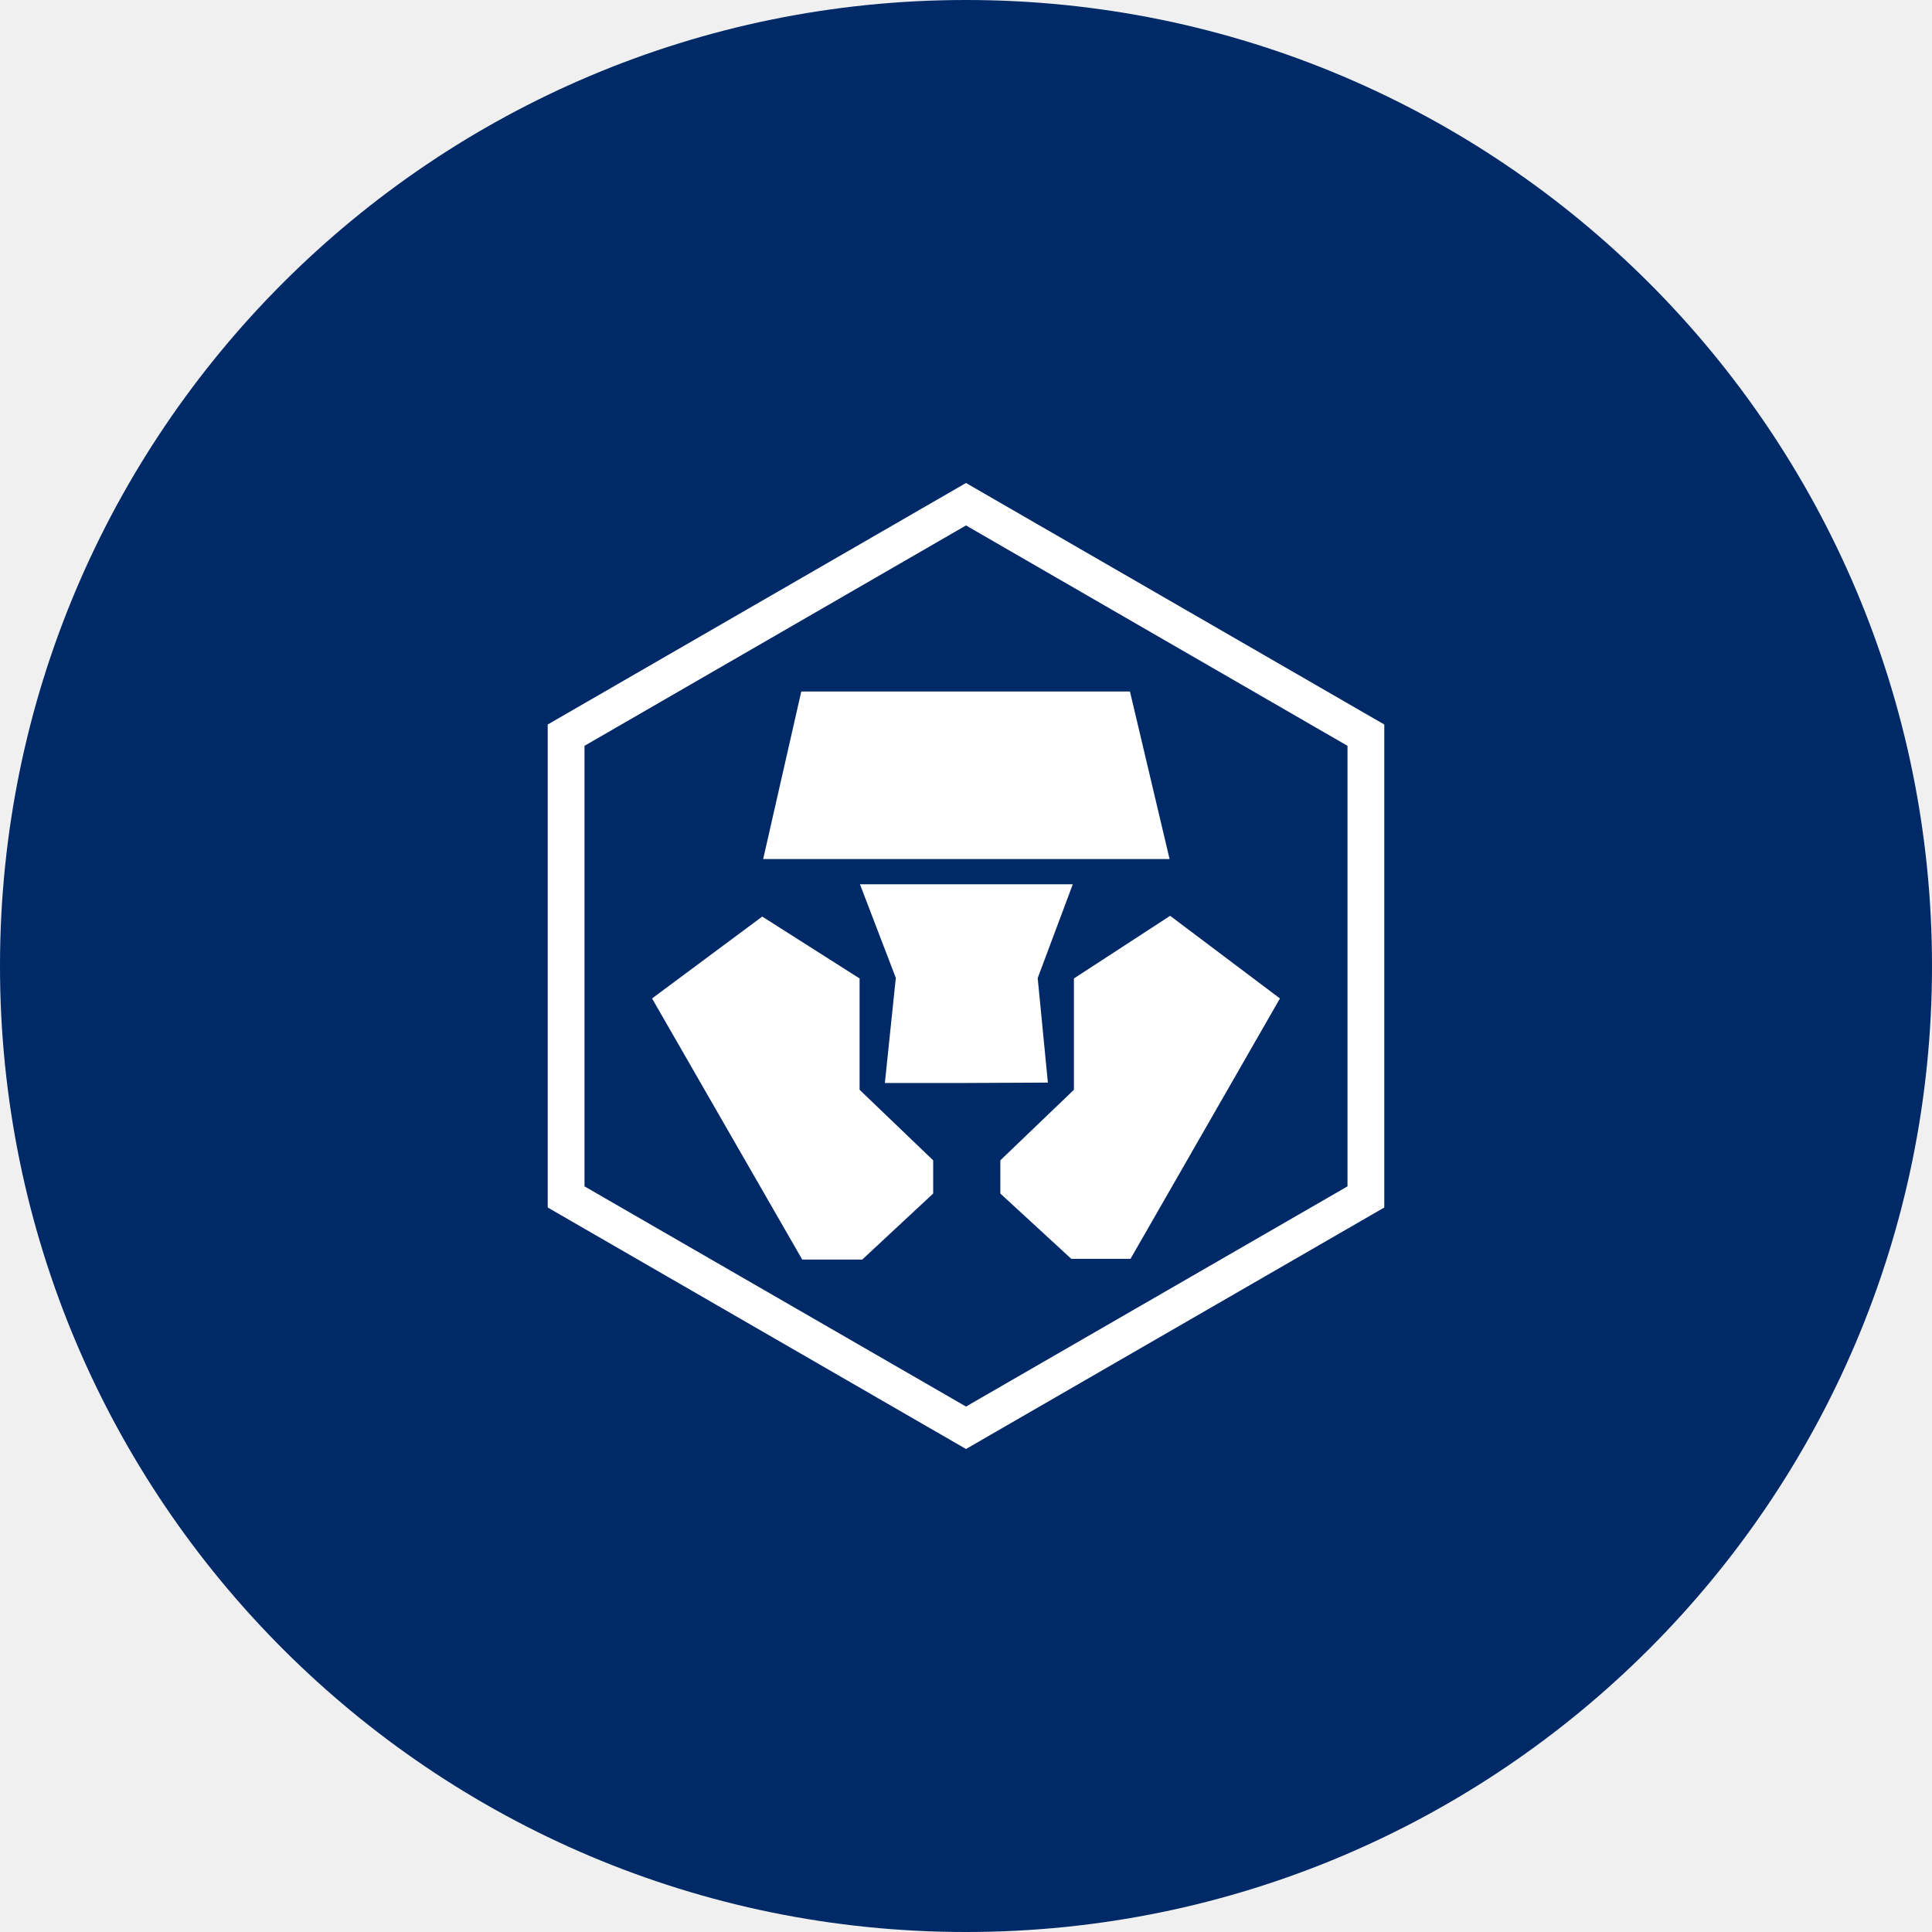
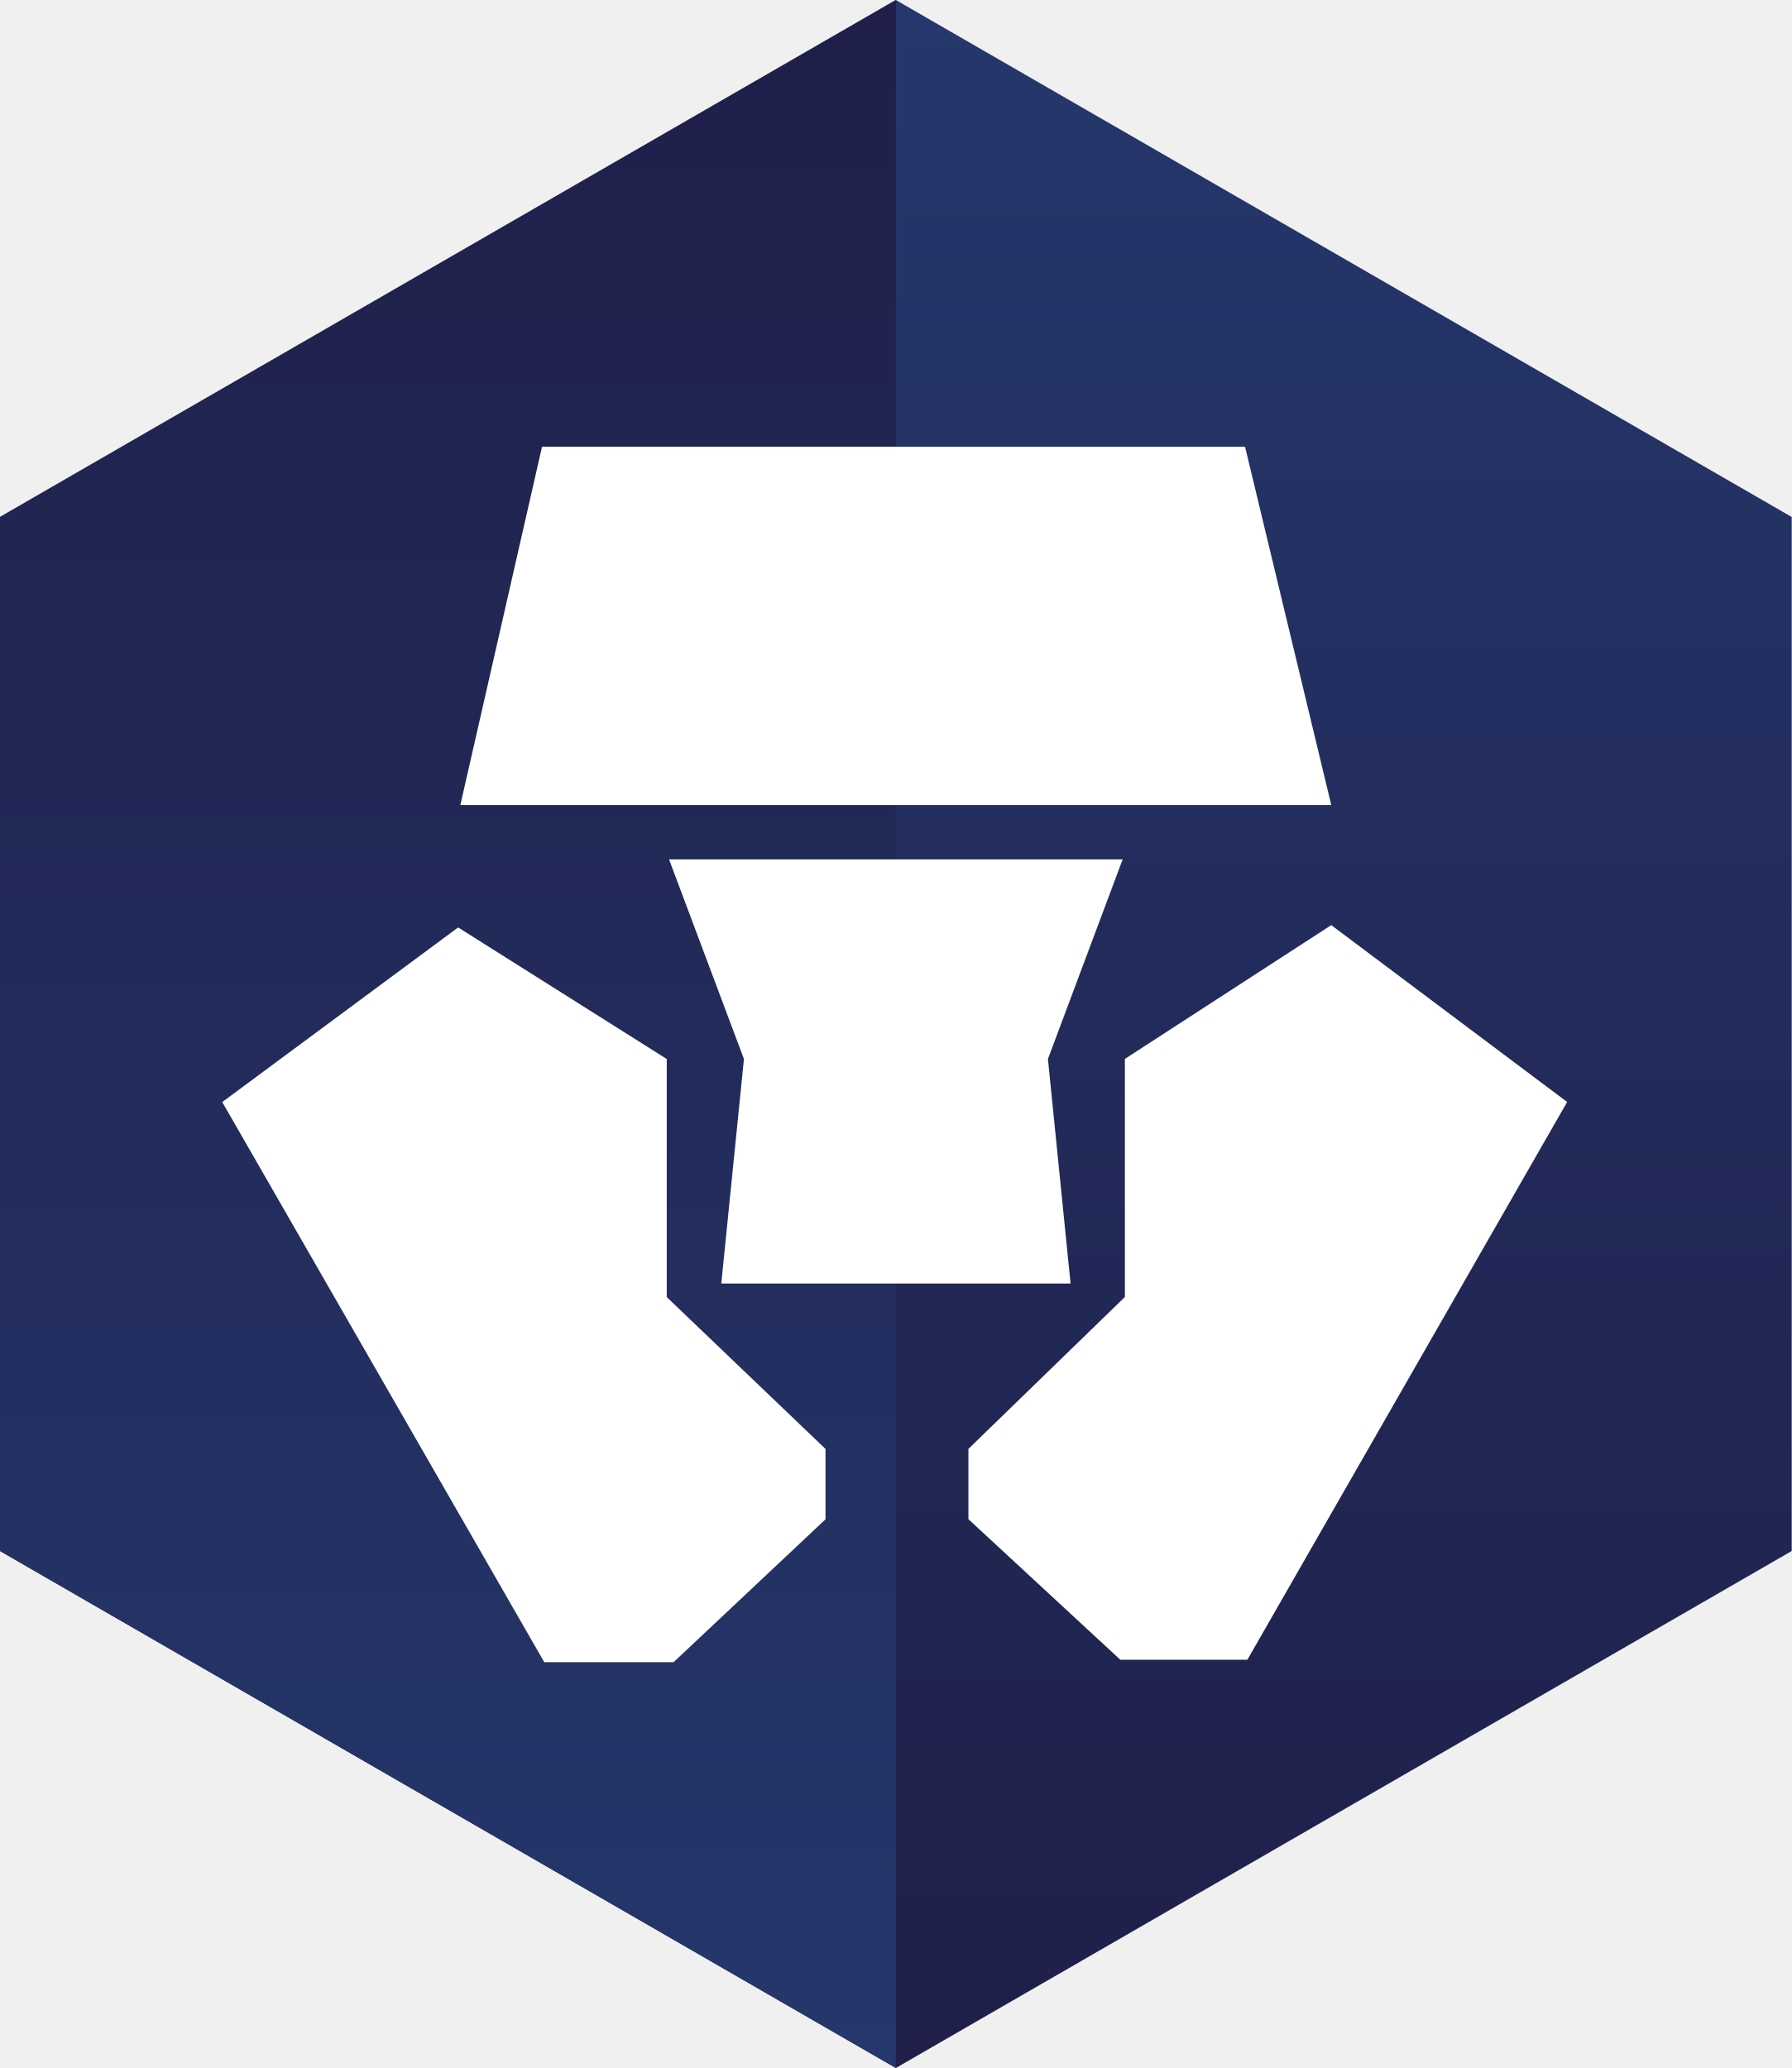
- <svg xmlns="http://www.w3.org/2000/svg" viewBox="0 0 1024 1024">
-   <circle cx="512" cy="512" r="512" style="fill:#002967" />
-   <path d="M714.2 628.8 512 745.5 309.8 628.8V395.3L512 278.5l202.2 116.8zM512 256 290.3 384v256L512 768l221.7-128V384zm86.9 110.5H424.7l-20.2 88.8h215.4zM455.6 577.6v-59L404 485.8l-58.4 43.4 79.6 138.4H457l37.6-35V615zm113-108.9H455.8l19 49.6L469 574h43l43.4-.2-5.4-55.4zm51.6 16.7-51 33.2v59l-39 37.4v17.6l37.6 34.6h31.4l79.2-138z" style="fill:#fff" />
+ <svg xmlns="http://www.w3.org/2000/svg" version="1.1" id="Layer_1" x="0" y="0" viewBox="0 0 2167.7 2502.5" xml:space="preserve">
+   <style>.st2{fill:#fff}</style>
+   <linearGradient id="SVGID_1_" gradientUnits="userSpaceOnUse" x1="795.892" y1="1699.948" x2="795.892" y2="1608.748" gradientTransform="matrix(27.4398 0 0 -27.4398 -20755.24 46646.219)">
+     <stop offset="0" style="stop-color:#25376c" />
+     <stop offset="1" style="stop-color:#1f1f49" />
+   </linearGradient>
+   <path d="M1083.9 0 0 625.6v1251.3l1083.9 625.6 1083.9-625.6V625.6z" style="fill:url(#SVGID_1_)" />
+   <linearGradient id="SVGID_00000007418222533405911760000015435408293652292017_" gradientUnits="userSpaceOnUse" x1="776.142" y1="1608.748" x2="776.142" y2="1699.948" gradientTransform="matrix(27.4398 0 0 -27.4398 -20755.24 46646.219)">
+     <stop offset="0" style="stop-color:#25376c" />
+     <stop offset="1" style="stop-color:#1f1f49" />
+   </linearGradient>
+   <path style="fill:url(#SVGID_00000007418222533405911760000015435408293652292017_)" d="M1083.9 0 0 625.6v1251.3l1083.9 625.6z" />
+   <path class="st2" d="M1506.4 540.6H655.8L557 974.1h1053.7zm-699.7 1029v-288.1l-252.4-159.2-285.4 211.3 389.6 677.8H815l183.8-172.9v-85.1z" />
+   <path class="st2" d="M1358.3 1040H809.5l90.6 241.5-27.4 271.7h422.6l-27.4-271.7z" />
+   <path class="st2" d="M1610.7 1119.5 1361 1281.4v288.1l-189.3 183.8v85.1l183.8 170.1h153.7l386.9-675z" />
</svg>
